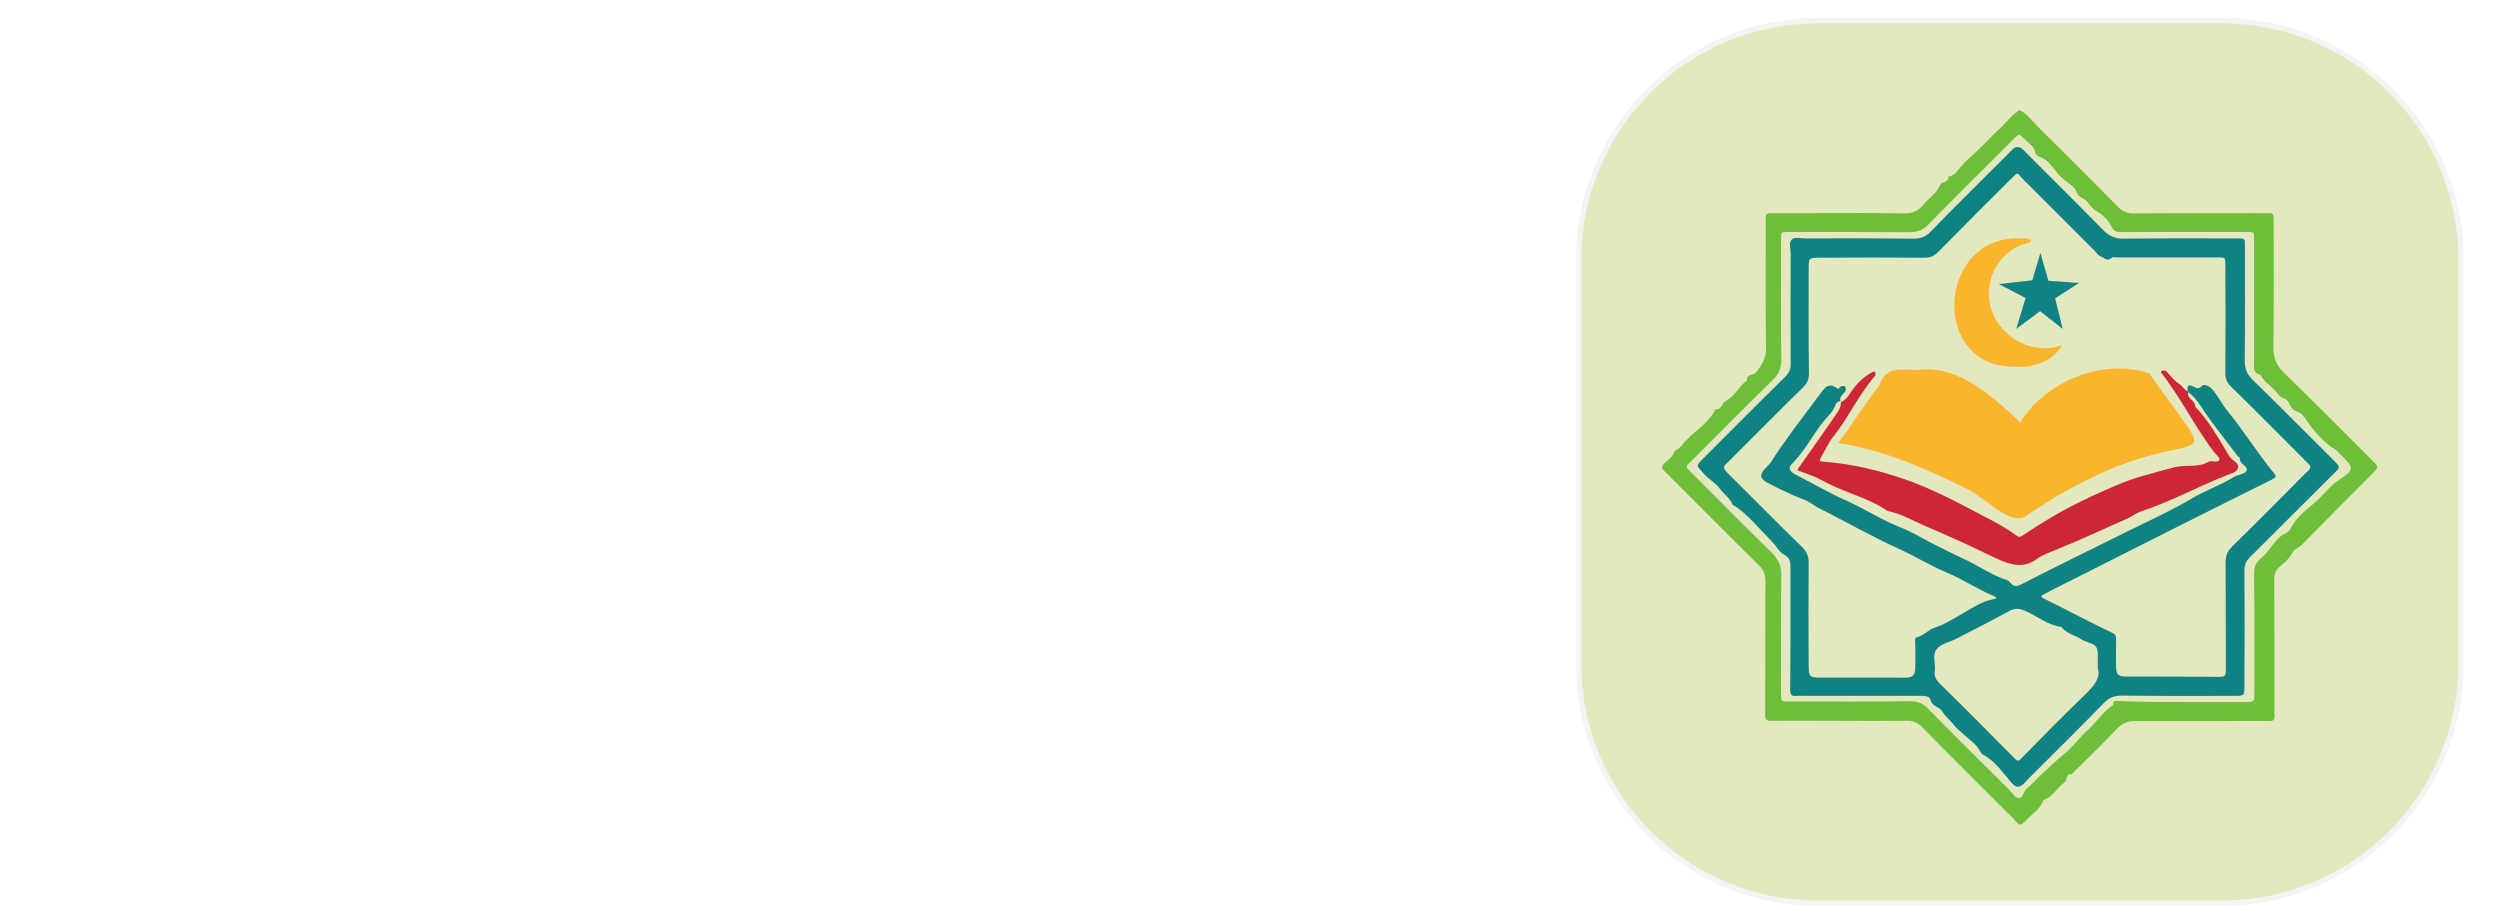
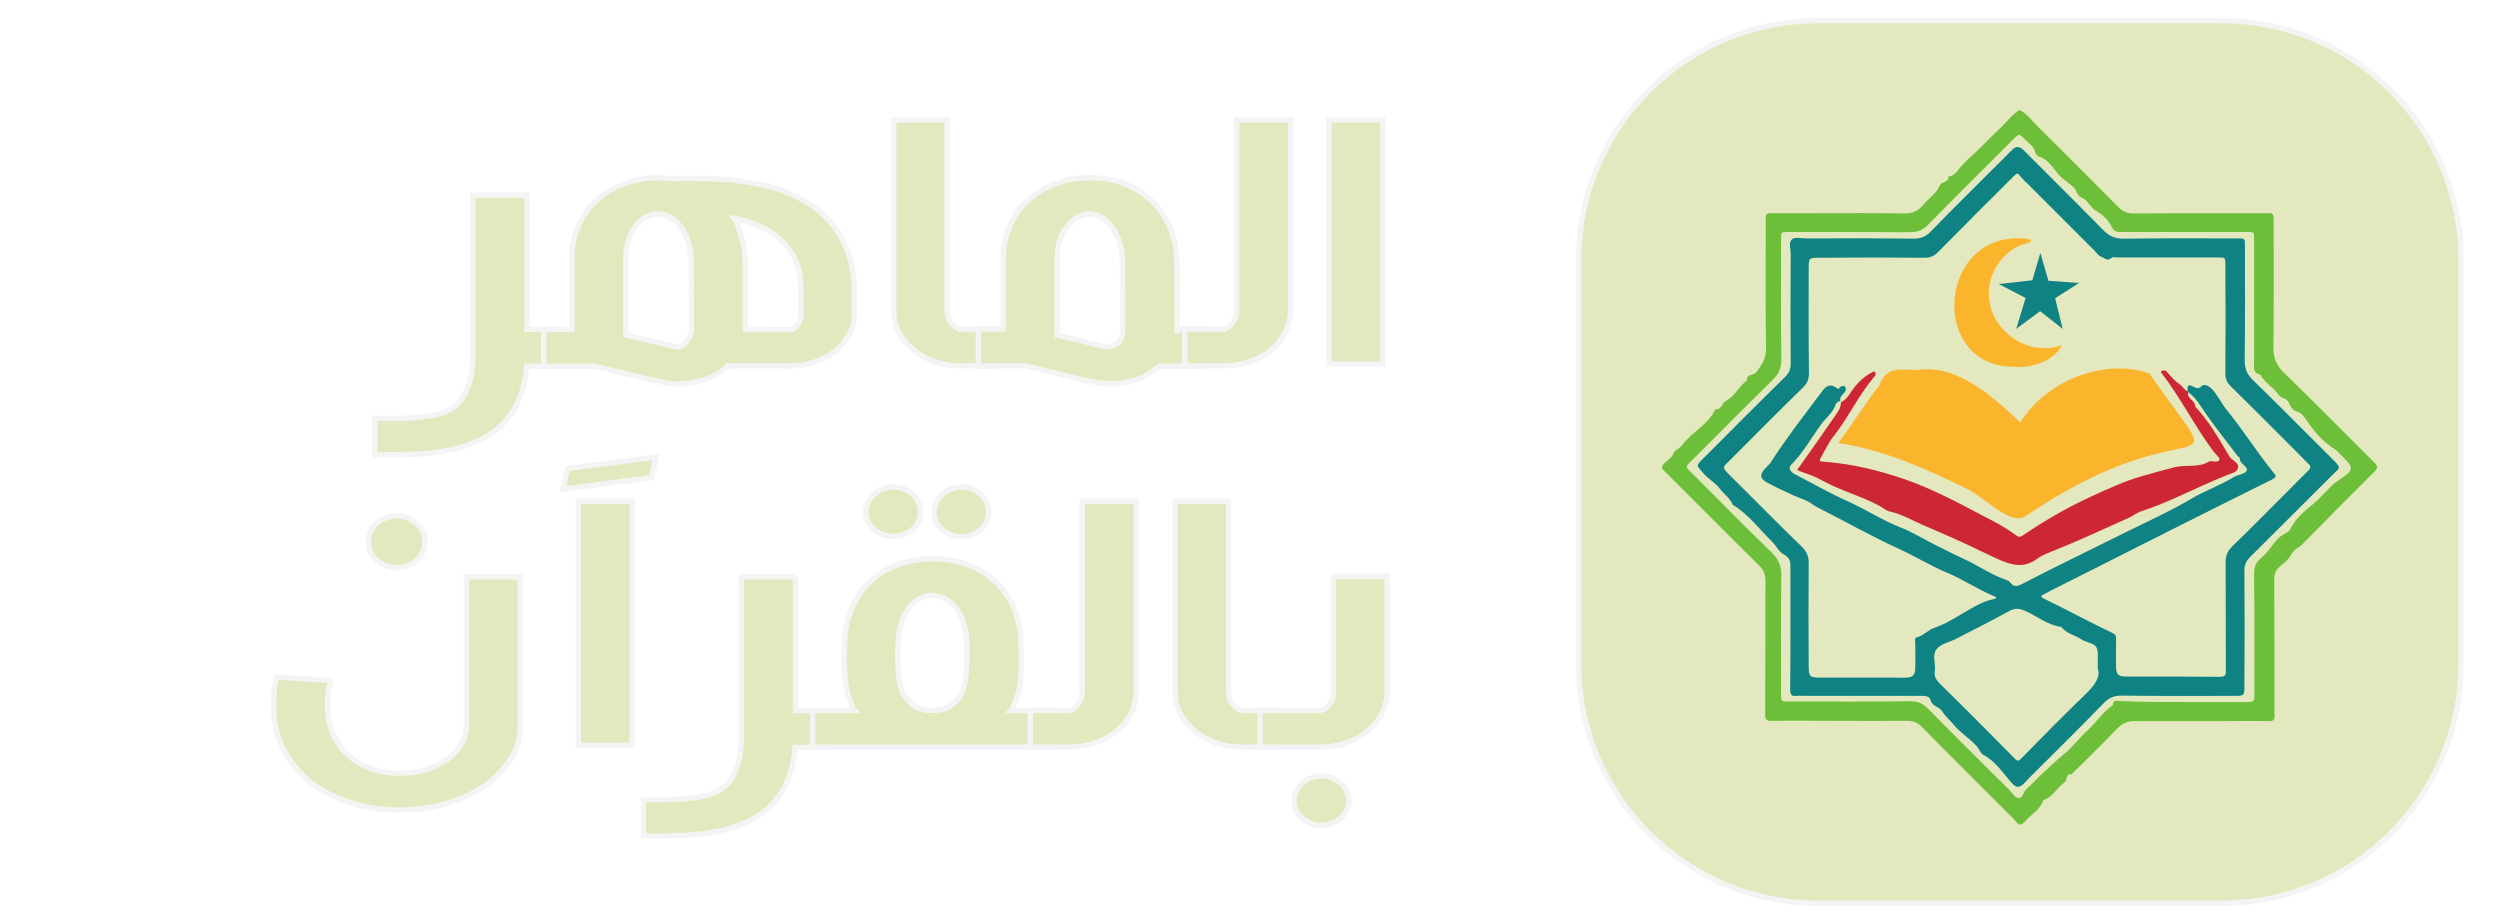
<svg xmlns="http://www.w3.org/2000/svg" version="1.1" id="Layer_1" x="0px" y="0px" viewBox="0 0 931.2 344.1" style="enable-background:new 0 0 931.2 344.1;" xml:space="preserve">
  <style type="text/css">
	.st0{fill:#E4E8BE;stroke:#F4F4F4;stroke-width:2;stroke-miterlimit:10;}
	.st1{fill:#6DBE39;}
	.st2{fill:#CD2736;}
	.st3{fill:#FAB52C;}
	.st4{fill:#0F8383;}
</style>
  <path class="st0" d="M677.1,7.7h150.5c49.2,0,89.1,39.9,89.1,89.1v150.5c0,49.2-39.9,89.1-89.1,89.1H677.1  c-49.2,0-89.1-39.9-89.1-89.1V96.8C588,47.6,627.9,7.7,677.1,7.7z" />
  <path class="st1" d="M684.8,268.5c-8.4,0-16.7-0.1-25.1,0c-1.8,0-2.2-0.6-2.2-2.3c0.1-16.5,0-33.1,0.1-49.6c0-2.5-0.6-4.3-2.4-6  c-11-10.8-21.8-21.7-32.6-32.5c-1-1-1.9-1.9-2.9-2.9c-0.9-0.8-0.8-1.6,0-2.4c1.3-1.2,3-2.3,3.6-3.8c0.6-1.6,2.1-1.8,2.9-2.8  c3.7-5.1,10-7.9,12.8-13.8c2.3,0.4,2.2-2.2,3.9-3.1c3.2-1.6,4.8-5.4,7.8-7.6c-0.3-2.5,2.5-1.7,3.5-3.1c2-2.6,3.6-5,3.6-8.5  c-0.2-15-0.1-29.9-0.1-44.9c0-1.2,0.1-2.3,0-3.5c-0.2-1.7,0.3-2.4,2.2-2.3c5.6,0.1,11.3,0,16.9,0c10.7,0,21.4-0.1,32.1,0.1  c3.2,0.1,5.5-0.8,7.5-3.2c2-2.5,4.9-4.2,6.2-7.3c0.6-1.4,3.3-1,3.2-3.3c1.9-0.1,3-1.6,4-2.9c2.3-2.9,5.2-5.1,7.8-7.7  c2.6-2.6,5.2-5.3,7.9-7.8c2.2-2.1,4-4.7,6.7-6.3c2.9,1.3,4.6,4,6.8,6.1c10.1,10,20.1,20,30.1,30.1c1.6,1.6,3.2,2.3,5.5,2.3  c15.4-0.1,30.7-0.1,46.1-0.1c1.4,0,2.7,0.1,4.1,0c2-0.2,2.1,0.8,2.1,2.4c0,15.8,0.1,31.5-0.1,47.3c-0.1,4.2,1.1,7.1,4.2,10  c11,10.7,21.8,21.6,32.7,32.5c2.3,2.3,2.3,2.4,0.3,4.5c-8.8,8.8-17.6,17.6-26.3,26.5c-1.3,1.4-3.3,1.9-4.2,3.9  c-0.9,1.8-2.8,3.2-4.4,4.6c-1.6,1.4-2,2.9-2,5c0.1,15.6,0.1,31.1,0.1,46.7c0,1.2-0.1,2.3,0,3.5c0.2,1.7-0.3,2.4-2.2,2.3  c-5.6-0.1-11.3,0-16.9,0c-11.1,0-22.2,0-33.3,0c-3.1,0-5,1.4-7.2,3.8c-5.2,5.5-10.6,10.7-16,16c-2.3-0.3-1.4,2.2-2.7,3.1  c-2.8,1.9-4.3,5.5-7.8,6.5c-1.1,3.5-4.3,5.2-6.6,7.7c-1.9,2.1-2.4,1.9-4.4-0.6c-0.6-0.8-1.4-1.4-2.1-2.1  c-10.7-10.7-21.5-21.4-32.1-32.2c-1.8-1.9-3.7-2.4-6.1-2.3C701.1,268.6,693,268.5,684.8,268.5z M813.4,261.5c7.6,0,15.2,0,22.8,0  c3.5,0,3.5,0,3.5-3.3c0-14.8,0.1-29.6-0.1-44.3c0-2.8,0.6-4.5,3-6.4c2.6-2.1,4.1-5.4,6.7-7.6c1.3-1,3.3-1.6,3.9-3  c2-4.1,5.6-6.8,8.9-9.6c3.2-2.7,5.5-6.1,9.1-8.5c6-4,5.7-4.5,0.4-9.7c-0.6-0.5-1-1.2-1.7-1.6c-3.9-2.4-6.9-5.6-9.6-9.3  c-1.3-1.7-2.5-4.3-4.7-4.9c-2-0.6-2.5-2.2-3.1-3.4c-0.8-1.8-2.8-1.3-3.8-2.9c-1.8-2.7-5.2-4.4-6.8-7.5c-2.6-0.4-2.4-2.3-2.3-4.2  c0-15.4,0-30.7,0-46.1c0-2.8,0-2.8-2.7-2.8c-15.4,0-30.7,0-46.1,0c-1.8,0-3.3,0.3-4.4-2.2c-1.1-2.3-3.4-4.4-5.7-5.7  c-2.2-1.3-3-4-5.4-4.9c-1.6-0.6-1.7-2.6-2.9-3.8c-1.3-1.2-2.7-2.2-4.1-3.3c-3-2.5-4.5-6.7-8.6-8.1c-0.7-0.2-1.5-1-1.6-1.6  c-0.4-2.3-2.4-3.4-3.8-4.8c-2.2-2.3-2.3-2.3-4.4-0.1c-10.6,10.6-21.3,21.1-31.7,31.8c-2.1,2.2-4.2,2.8-7.1,2.8  c-15-0.1-29.9-0.1-44.9-0.1c-2.8,0-2.8,0-2.8,2.7c0,15-0.1,29.9,0.1,44.9c0,3.2-1,5.3-3.2,7.5c-9.7,9.5-19.3,19.2-28.9,28.8  c-4.1,4.1-4.1,3-0.2,6.9c9.5,9.5,18.9,19.1,28.5,28.4c2.7,2.6,3.9,5.2,3.8,9c-0.2,14.6-0.1,29.2-0.1,43.7c0,3,0,3,2.6,3  c0.8,0,1.6,0,2.3,0c14.4,0,28.8,0.1,43.2-0.1c2.7,0,4.6,0.7,6.5,2.6c10.1,10.3,20.3,20.4,30.5,30.5c1.2,1.2,2.1,3.3,3.9,2.9  c1.1-0.3,1.3-2.4,2.5-3.4c1.5-1.2,2.8-2.7,4.2-4.1c3.2-3,6.3-6,9.7-8.8c3.2-2.6,5.7-6.1,8.9-9s5.6-6.8,9.4-9.3  c-0.2-2,1.3-1.5,2.4-1.5C797.4,261.5,805.4,261.5,813.4,261.5z" />
  <path class="st2" d="M815.1,146c-0.8,2.6,2.8,3.1,2.5,5.4c5.3,5.5,8.9,12.1,12.8,18.6c1,1.7,4.2,2.4,3,4.8c-0.6,1.3-3.1,1.8-4.7,2.5  c-10.5,4.2-20.5,9.7-31.3,13.2c-1.5,0.5-2.8,1.6-4.3,2.3c-9,4-17.9,8.2-27.1,11.9c-2.4,1-5.2,1.9-7.3,3.5c-4.6,3.4-9,2.4-13.5,0.5  c-5.3-2.3-10.4-5-15.6-7.3c-4.3-1.9-8.5-3.8-12.8-5.6s-8.3-4.3-13-5.3c-1.1-0.2-2.5-1.4-3.8-2.1c-6.8-3.7-14.4-5.6-21.2-9.4  c-2.7-1.5-5.6-2.5-8.4-3.5c-1.1-0.4-1.1-0.5-0.4-1.3c4.6-6.4,9.1-12.9,13.6-19.4c1-1.5,2.2-3,2.1-5c1.6-0.7,2.6-2,3.5-3.4  c2.1-3.2,4.6-5.9,8.1-7.7c0.5-0.3,0.9-0.6,1.2,0.1c0.1,0.3,0.2,0.9,0,1.1c-6.1,7-9.9,15.5-15.6,22.7c-1.7,2.1-2.8,4.6-4.2,7  c-1.3,2.3-1.3,2.2,1,2.4c10.1,0.8,19.8,3.1,29.4,6.4c10.3,3.5,19.8,8.6,29.3,13.6c4.3,2.2,8.7,4.5,12.7,7.5c1,0.7,1.5,0.5,2.4-0.1  c8.1-5.5,16.6-10.4,25.5-14.5c6.2-2.8,12.5-5.8,19-7.6c4-1.1,8.1-2.3,12.1-3.3c4.2-1,8.6,0.3,12.6-2c1.2-0.7,3.3,0.7,4-0.8  c0.3-0.6-1.4-2-2.2-3c-6.9-9.3-12.1-19.7-19.1-28.9c-0.4-0.5-0.8-0.9,0-1.2c0.4-0.2,1.1-0.2,1.6,0.3c1.5,1.6,2.8,3.3,4.6,4.5  C812.8,143.7,813.6,145.2,815.1,146z" />
  <path class="st3" d="M714.2,137.8c15.2-2.3,28.9,10.7,38.3,19.6c9.4-15.4,31.1-24.2,48.1-18.3c32.4,46.5,17.9,9.2-46.6,53.5  c-5.9,2.7-15.1-7.6-21-10.3c-15.4-7.7-31.6-14.8-48.3-17.3c5.1-6.6,9.9-14.7,15.3-21.4C702.5,136.4,707.7,137.7,714.2,137.8z" />
  <path class="st3" d="M750.8,136.6c-32.1,0.8-29.5-49.4,2.2-47.8c0.8-0.1,3.5,0.2,3.6,0.8c0.1,0.6-2.4,1.3-3.2,1.5  c-5.4,1.6-10.8,7.6-12,13.7c-3.9,15,11.9,29,26.6,23.8C765.7,133.7,757.5,137.3,750.8,136.6z" />
  <path class="st4" d="M666.9,233.7c0-7.6,0-15.2,0-22.7c0-2-0.3-3.3-2.5-4.5c-1.7-0.9-2.8-3.2-4.3-4.7c-4.8-4.7-8.8-10.2-14.7-13.8  c-1-2.5-3.4-4-4.9-6.1c-1.7-2.2-4.1-3.4-5.9-5.5c-2.6-3-3-2.7-0.7-5.1c10.3-10.3,20.6-20.7,31-30.9c1.5-1.5,2.1-2.9,2.1-5  c-0.1-13.6-0.1-27.2,0-40.8c0-1.9-0.9-4.3,0.5-5.5c1-0.9,3.3-0.3,5-0.3c13.4,0,26.8-0.1,40.2,0.1c2.7,0,4.6-0.7,6.5-2.7  c9.2-9.5,18.6-18.7,28-28.1c0.8-0.8,1.6-1.7,2.5-2.5c1.1-1.1,2.4-1.1,3.6-0.1c0.9,0.8,1.7,1.6,2.5,2.5c9.2,9.2,18.5,18.4,27.6,27.7  c2.2,2.2,4.3,3.2,7.5,3.2c14.2-0.2,28.4-0.1,42.6-0.1c2.7,0,2.7,0,2.7,2.8c0,14.2,0.1,28.4-0.1,42.6c0,2.9,0.7,5,2.8,7.1  c10.3,10,20.4,20.3,30.6,30.4c2.7,2.7,1.7,2.8,0,4.5c-10.5,10.4-20.9,20.9-31.4,31.3c-1.5,1.5-2.1,2.9-2.1,5  c0.1,14.2,0.1,28.4,0,42.6c0,4.1,0,4.1-3.8,4.1c-14,0-28,0.1-42-0.1c-2.7,0-4.6,0.8-6.5,2.7c-9.2,9.5-18.6,18.7-28,28.1  c-1,1-1.8,2.2-2.9,2.8c-0.9,0.5-1.9,0.7-3.2-0.8c-3.4-3.7-6.1-8.2-10.8-10.7c-1.1-0.6-1.8-2.7-3-3.8c-2.7-2.7-5.9-4.7-8.3-7.7  c-1.4-1.7-3.1-3.1-4.2-4.9c-1.1-1.7-3.6-1.6-4.2-4c-0.4-1.7-2.3-1.6-3.9-1.6c-14,0-28,0-42,0c-1.4,0-2.7-0.1-4.1,0  c-1.7,0.2-2.3-0.4-2.3-2.2C666.9,249.3,666.9,241.5,666.9,233.7z M685.5,149.5c-1-0.1-1.6,0.7-1.8,1.3c-1.1,3.1-3.8,5-5.6,7.6  c-3.6,5-6.6,10.4-11,14.8c-1,1-0.4,2.4,1.2,3.3c6.6,3.4,13,7.1,19.7,10.1s12.9,7.1,19.8,9.8c4.3,1.7,8.4,4.2,12.5,6.3  c4.3,2.2,8.7,4.3,13.1,6.4c4.2,2.1,8.1,4.7,12.5,6.4c0.9,0.4,2.1,0.5,2.9,1.5c1.4,1.9,2.7,1.4,4.8,0.3c13-6.7,26.1-13,39.1-19.5  c8.1-4,16.3-7.7,24-12.3c5-2.9,10.5-4.8,15.5-7.9c1.3-0.8,4-1,4.6-2.2c0.8-1.7-2.7-2.5-2.5-4.7c0-0.3-0.5-0.5-0.8-0.8  c-4.7-6.2-9.6-12.3-13.9-18.8c-1.4-2.1-2.8-3.9-4.8-5.2c0.1-1.1-0.4-2.9,1.5-2.2c1.4,0.5,2.3,1.7,3.9,0c0.7-0.7,2.4-0.1,3.5,1  c2.4,2.4,3.7,5.6,5.8,8.1c6.1,7.5,11.2,15.7,17.3,23.2c1.2,1.4,1.2,1.7-0.7,2.7c-23.2,11.5-46.4,23.2-69.5,34.9  c-5.1,2.6-10.3,5.1-15.4,7.8c-0.6,0.3-1.6,0.8,0.2,1.6c8.4,4.1,16.7,8.6,25.1,12.6c1.3,0.6,1.7,1,1.7,2.2c0,3.5-0.1,7,0,10.5  c0,2.9,0.8,3.7,3.7,3.7c11.7,0,23.3,0,35,0.1c1.8,0,2.2-0.6,2.2-2.3c-0.1-13.4,0-26.8-0.1-40.2c0-2.5,0.6-4.3,2.4-6  c7.1-6.9,14.1-14,21.1-21c2.5-2.5,4.9-5,7.4-7.4c0.8-0.8,0.9-1.6,0-2.4c-1-0.9-1.9-1.9-2.9-2.9c-8.7-8.7-17.3-17.4-26-25.9  c-1.5-1.5-2.1-2.9-2.1-5c0.1-13.4,0.1-26.8,0-40.2c0-2.9,0-2.9-2.7-2.9c-12.4,0-24.9,0-37.3,0c-0.8,0-1.9-0.3-2.3,0.1  c-1.7,1.6-2.9-0.1-4.2-0.5c-0.8-0.3-1.4-1.3-2.1-2c-8.2-8.2-16.5-16.5-24.7-24.7c-0.8-0.8-1.7-1.6-2.5-2.5c-1.6-2-1.6-2.1-3.2-0.5  c-9.4,9.3-18.7,18.7-28,28.1c-1.5,1.5-2.9,2.1-5,2.1c-13-0.1-26.1-0.1-39.1,0c-4.1,0-4.1,0-4.1,4.4c0,12.8-0.1,25.7,0.1,38.5  c0,2.3-0.6,3.9-2.3,5.5c-9.3,9.1-18.5,18.4-27.7,27.6c-1.8,1.8-2.6,1.9,0,4.5c9.1,9,18.1,18.2,27.3,27.1c2,1.9,2.7,3.9,2.6,6.6  c-0.1,12.6-0.1,25.3,0,37.9c0,3.9,0.4,4.3,4.3,4.3c9.3,0,18.7,0,28,0c1.4,0,2.7,0.1,4.1,0c2.4-0.1,3.2-1,3.3-3.6  c0.1-3.1,0-6.2,0-9.3c0-0.7-0.4-1.9,0.5-2.1c2.6-0.6,4.3-2.8,6.7-3.6c3.9-1.3,7.2-3.4,10.6-5.4c3.5-2,7.1-4.4,11.2-5.2  c0.5-0.1,1.1-0.1,1.1-0.7c0-0.1-0.6-0.3-0.9-0.5c-6-2.5-11.4-6.2-17.4-8.7c-6.3-2.6-12.1-6.3-18.4-9.1c-9-4.1-17.7-9-26.5-13.5  c-2-1-3.9-1.9-5.7-3.2s-4.2-1.9-6.4-2.9c-3.3-1.5-6.5-3-9.7-4.7c-2.9-1.5-3.2-2.9-1.2-5.2c0.8-0.9,1.7-1.6,2.3-2.5  c5.5-8.6,11.7-16.6,17.8-24.7c2.1-2.8,3.5-5.6,7.3-2.6c0.1,0.1,0.7-0.9,1.2-1c0.5-0.2,1.3-0.3,1.5,0.4c0.2,0.5,0.1,1.2-0.1,1.5  C686.7,146.8,685,147.6,685.5,149.5z M781.4,249.1c-0.2-3.7,0.4-6.4-0.6-8.1c-0.9-1.5-3.9-1.7-5.6-2.9c-2.4-1.6-5.6-2.1-7.4-4.6  c-5-0.6-8.9-3.9-13.3-5.9c-2.2-1-3.9-1.2-6.1,0c-6.6,3.6-13.4,7.1-20.1,10.5c-2.2,1.1-5,1.6-6.7,3.4c-2.2,2.4-0.5,5.5-0.9,8.3  c-0.4,2.1,0.5,3.5,2,5c9.3,9.1,18.5,18.4,27.6,27.6c0.9,0.9,1.3,1.4,2.5,0.2c8-8.2,16.1-16.4,24.3-24.3  C780.1,255.3,782.5,252.3,781.4,249.1z" />
  <polygon class="st4" points="760,94.2 757,104.4 744.5,105.8 754.5,111 751,122.5 759.9,115.9 768.3,122.5 765.5,111.1 774.4,105.4   763,104.6 " />
+   <g>
+     <path class="st0" d="M196.3,72.7v50h12.6v13.7h-12.7c-0.2,3.1-0.8,6.2-1.8,9.4c-1,3.1-2.3,5.9-4,8.3c-1.7,2.4-3.6,4.5-5.8,6.2   s-4.7,3.2-7.4,4.3c-2.7,1.2-5.5,2.1-8.4,2.8c-2.9,0.6-5.9,1.1-8.9,1.4c-3,0.3-6.1,0.5-9.2,0.5c-3.1,0-6.8,0.1-11,0.1v-13.6   c3.6,0,6.6,0,8.9,0c2.4,0,4.6-0.1,6.8-0.3c2.1-0.2,4.1-0.5,5.9-0.8c1.8-0.3,3.4-0.8,4.8-1.4c1.4-0.6,2.6-1.3,3.8-2.3   c1.1-1,2.1-2.2,3-3.7c0.8-1.5,1.5-3.3,2.1-5.3c0.6-2.1,0.9-4.5,1.1-7.3V72.7H196.3z" />
+     <path class="st0" d="M271.1,136.4c-2.4,2.2-5.2,3.8-8.4,4.9c-3.2,1.1-6.5,1.7-9.9,1.7c-2.4,0-4.7-0.3-6.9-0.8l-24.6-5.8h-18.8   v-13.7H213V96.6c0-4.9,0.9-9.3,2.7-13.1c1.8-3.8,4.2-7,7.2-9.5c3-2.6,6.4-4.5,10.3-5.8c3.8-1.3,7.8-2,11.9-2c0.8,0,1.5,0,2.3,0.1   c0.7,0,1.4,0.1,2.1,0.2c1.2,0,2.4-0.1,3.7-0.1h4.1c3.8,0,8,0.1,12.3,0.4c4.4,0.3,8.8,0.9,13.2,1.8c4.4,0.9,8.7,2.3,12.8,4.1   c4.1,1.8,7.8,4.2,11.1,7.3c3.3,3,5.9,6.8,8,11.2s3.3,9.8,3.5,15.9v9.9c0,2.7-0.6,5.3-1.9,7.6c-1.3,2.3-3,4.4-5.1,6.1   c-2.2,1.7-4.7,3.1-7.6,4.1c-2.9,1-5.9,1.5-9.2,1.5H271.1z M233.2,124.8l19.1,4.5h0.2c0.5,0,1-0.2,1.7-0.6c0.6-0.4,1.2-1,1.7-1.7   c0.5-0.7,0.9-1.4,1.3-2.2c0.3-0.6,0.4-1.2,0.4-1.7v-0.3l-0.1-25.1c-0.1-2.8-0.5-5.3-1.2-7.6c-0.7-2.3-1.6-4.2-2.8-5.7   c-1.2-1.5-2.5-2.7-3.9-3.5c-1.5-0.8-2.9-1.2-4.5-1.2c-1.4,0-2.8,0.3-4.2,1c-1.4,0.7-2.7,1.7-3.9,3.2c-1.2,1.4-2.1,3.2-2.8,5.3   c-0.7,2.1-1.1,4.5-1.1,7.2V124.8z M277.7,122.7l16.9,0.1c0.3,0,0.6-0.1,1-0.4c0.4-0.3,0.8-0.7,1.3-1.2c0.4-0.5,0.8-1.2,1-1.9   c0.3-0.7,0.4-1.4,0.4-2.2l-0.1-12.5c-0.4-4.1-1.5-7.5-3.3-10.3c-1.8-2.8-3.9-5.1-6.5-7c-2.6-1.8-5.4-3.2-8.6-4.3   c-3.2-1-5.3-1.6-6.3-1.7c0.5,0.6,1.3,2.5,2.3,5.7c1.1,3.2,1.7,6.7,1.8,10.7V122.7z" />
+     <path class="st0" d="M352.8,44.7v71c0,1.2,0.2,2.3,0.7,3.2c0.4,1,1,1.8,1.8,2.4c1.1,0.9,1.9,1.3,2.6,1.3h12.8v13.7h-12.7   c-3.7,0-7.2-0.6-10.4-1.8c-3.2-1.2-6-2.9-8.3-5c-2-1.8-3.6-3.9-4.7-6.2c-1.2-2.4-1.7-4.9-1.7-7.6v-71H352.8z" />
+     <path class="st0" d="M447.7,136.4h-15.8c-0.4,0.4-1.1,0.9-1.9,1.4c-3.2,2.5-6.9,4.1-10.9,4.7c-1.8,0.3-3.6,0.4-5.4,0.4   c-2.3,0-4.5-0.2-6.8-0.7h-0.3l-24.5-5.9h-17.7v-13.7h9.3V96.6c0-3.3,0.4-6.4,1.3-9.3c0.9-2.8,2.1-5.4,3.6-7.7   c1.5-2.3,3.4-4.3,5.5-6s4.4-3.1,6.8-4.2c2.3-1.1,4.6-1.8,7.1-2.4c2.5-0.5,5-0.8,7.6-0.8h0.7c2.3,0,4.6,0.2,6.9,0.6   c2.5,0.5,5,1.3,7.3,2.3c2.4,1.1,4.7,2.5,6.9,4.3c2.2,1.7,4,3.8,5.7,6.2c1.6,2.4,2.9,5.1,3.8,8.1c0.9,3,1.4,6.3,1.5,10v0.1l0.1,24.5   v1.1c0.1,0,0.1-0.3,0.2-0.8h8.9V136.4z M393.9,124.8l14.8,3.6c1.5,0.5,2.9,0.7,4,0.7c0.2,0,0.4,0,0.7-0.1c1.2-0.1,2.2-0.4,2.8-1   c0.7-0.5,1.2-1.3,1.5-2.3c0.3-1,0.5-2.1,0.5-3.4l-0.1-24.5c-0.1-2.4-0.3-4.5-0.8-6.5c-0.5-1.9-1.2-3.6-2-5   c-0.8-1.4-1.8-2.6-2.8-3.6c-1.1-1-2.2-1.7-3.3-2.2c-1.3-0.5-2.4-0.8-3.5-0.8c-1.2,0.1-2.4,0.4-3.6,0.9c-2.3,1.1-4.3,3-5.9,5.6   c-1.6,2.6-2.4,6.1-2.4,10.4V124.8z" />
+     <path class="st0" d="M480.7,44.7v71c0,2.7-0.6,5.2-1.7,7.6c-1.2,2.4-2.7,4.5-4.7,6.2c-2.3,2.2-5.1,3.8-8.3,5   c-3.2,1.2-6.7,1.8-10.5,1.8h-14.2v-13.7h14.2c0.8,0,1.7-0.4,2.6-1.3c0.7-0.7,1.3-1.5,1.8-2.4c0.4-1,0.7-2,0.7-3.2v-71H480.7z" />
+     <path class="st0" d="M515.1,44.7v90.9H495V44.7H515.1z" />
+     <path class="st0" d="M123.1,253.5c-0.5,2.3-0.8,3.9-0.9,5c-0.1,1.1-0.2,2.1-0.2,3v1c0,3.7,0.6,7,1.7,9.9c1.2,3.2,2.9,5.8,5.1,8   c2,2,4.2,3.6,6.7,4.8c2.5,1.2,5.2,2,8,2.4c0.7,0.1,1.4,0.2,2.1,0.3c0.7,0.1,1.3,0.1,2,0.1h1.2c4.9,0,9.2-0.8,12.8-2.4   c4-1.7,7-4,9.1-6.7c0.4-0.5,0.8-1.1,1.1-1.7c0.3-0.6,0.6-1.1,0.9-1.7c0.3-0.6,0.5-1.2,0.6-1.9s0.3-1.2,0.4-1.7v-57h20.1v55.1   l-0.1,2.9c-0.2,2.3-0.8,4.4-1.7,6.5c-0.5,1-1,1.9-1.6,2.9c-0.6,1-1.2,2-2,2.9c-1.9,2.5-4.2,4.8-7,6.9c-2.8,2-5.9,3.8-9.5,5.2   c-3.5,1.5-7.4,2.6-11.6,3.4c-3.7,0.7-7.7,1-11.9,1H147c-1.4,0-2.7-0.1-4.1-0.2c-1.3-0.1-2.7-0.3-4-0.5c-5.1-0.9-10-2.3-14.6-4.4   c-4.6-2.1-8.7-4.9-12.2-8.5c-3.3-3.3-5.8-7.1-7.7-11.6c-1.7-4.1-2.5-8.6-2.5-13.7v-1.4c0.1-1.3,0.1-2.7,0.2-4   c0.1-1.3,0.4-3.1,0.9-5.2L123.1,253.5z M137.2,201.8c0-1.3,0.3-2.6,0.8-3.8c0.6-1.2,1.3-2.2,2.3-3.1c1-0.9,2.1-1.5,3.4-2   c1.3-0.5,2.7-0.8,4.1-0.8c1.4,0,2.8,0.3,4,0.8c1.3,0.5,2.4,1.2,3.4,2.1c1,0.9,1.7,1.9,2.3,3.1c0.6,1.2,0.8,2.4,0.8,3.8   c0,1.3-0.3,2.6-0.8,3.7s-1.3,2.2-2.3,3.1c-1,0.9-2.1,1.6-3.4,2c-1.3,0.5-2.6,0.7-4,0.7c-1.4,0-2.8-0.2-4.1-0.7   c-1.3-0.5-2.4-1.1-3.4-2c-1-0.9-1.8-1.9-2.3-3.1C137.4,204.4,137.2,203.2,137.2,201.8z" />
+     <path class="st0" d="M211.4,174.5l33-4.3l-1.7,7.7l-33,4.3L211.4,174.5z M235.5,186.7v90.9h-20.1v-90.9H235.5z" />
+     <path class="st0" d="M296.3,214.7v50h12.6v13.7h-12.7c-0.2,3.1-0.8,6.2-1.8,9.4c-1,3.1-2.3,5.9-4,8.3c-1.7,2.4-3.6,4.5-5.8,6.2   s-4.7,3.2-7.4,4.3c-2.7,1.2-5.5,2.1-8.4,2.8c-2.9,0.6-5.9,1.1-8.9,1.4s-6.1,0.5-9.2,0.5c-3.1,0-6.8,0.1-11,0.1v-13.6   c3.6,0,6.6,0,8.9,0c2.4,0,4.6-0.1,6.8-0.3c2.1-0.2,4.1-0.5,5.9-0.8s3.4-0.8,4.8-1.4c1.4-0.6,2.6-1.3,3.8-2.3c1.1-1,2.1-2.2,3-3.7   c0.8-1.5,1.5-3.3,2.1-5.3c0.6-2.1,0.9-4.5,1.1-7.3v-61.8H296.3z" />
+     <path class="st0" d="M362.4,211.1c2.4,1.1,4.7,2.5,6.9,4.3c2.2,1.7,4,3.8,5.7,6.2c1.6,2.4,2.9,5.1,3.8,8.1c0.9,3,1.4,6.3,1.5,10   c0.1,2.8,0.1,5.5,0.1,8c0,2.5-0.2,4.9-0.5,7.2c-0.3,2.3-0.9,4.4-1.7,6.4c-0.8,2-1.3,3.1-1.5,3.3h15.2v13.7h-89.2v-13.7h15.5   c-0.2-0.2-0.7-1.3-1.5-3.3c-0.8-2-1.4-4.2-1.7-6.4c-0.3-2.3-0.5-4.7-0.5-7.2c-0.1-0.5-0.1-1-0.1-1.6c0-2.1,0.1-4.2,0.2-6.5   c0.1-3.6,0.6-6.9,1.5-9.9c1-3,2.3-5.7,3.8-8.1c1.6-2.4,3.5-4.5,5.6-6.2c2.2-1.7,4.5-3.2,6.9-4.3c2.3-1,4.7-1.7,7.2-2.2   c2.6-0.5,5.2-0.8,7.8-0.8c2.6,0,5.2,0.2,7.8,0.7C357.6,209.4,360,210.1,362.4,211.1z M322.5,190.8c0-1.3,0.3-2.5,0.8-3.7   c0.6-1.1,1.3-2.1,2.3-3c0.9-0.8,2-1.5,3.2-2c1.2-0.5,2.5-0.7,3.9-0.7s2.7,0.2,3.9,0.7c1.2,0.5,2.3,1.1,3.3,2s1.7,1.9,2.2,3   c0.5,1.1,0.8,2.3,0.8,3.6c0,1.3-0.3,2.5-0.8,3.6c-0.5,1.1-1.3,2.1-2.2,2.9c-0.9,0.8-2,1.5-3.3,1.9c-1.2,0.5-2.5,0.7-3.9,0.7   s-2.7-0.2-3.9-0.7c-1.2-0.5-2.3-1.1-3.2-1.9c-1-0.8-1.7-1.8-2.3-2.9C322.8,193.3,322.5,192.1,322.5,190.8z M360.1,239.9   c-0.1-2.4-0.3-4.5-0.8-6.5c-0.5-1.9-1.2-3.6-2-5c-0.8-1.4-1.8-2.6-2.8-3.6c-1.1-1-2.2-1.7-3.3-2.2c-0.5-0.2-1.1-0.4-1.7-0.5   c-0.7-0.1-1.4-0.2-2.1-0.3h-0.3c-0.6,0-1.2,0.1-1.8,0.2c-0.7,0.1-1.3,0.3-1.9,0.6c-1.2,0.5-2.3,1.3-3.3,2.2c-1.1,1-2,2.2-2.8,3.6   c-0.8,1.4-1.5,3.1-2,5c-0.5,1.9-0.8,4.1-0.8,6.5c-0.1,1.7-0.1,3.3-0.1,4.9c0,0.8,0,1.5,0.1,2.2c0,2.2,0.1,4.2,0.4,5.9   c0.3,1.7,0.6,3.3,1.1,4.6c0.5,1.3,1.2,2.4,2.2,3.3c0.5,0.5,1,1,1.5,1.5c0.5,0.5,1.1,0.8,1.7,1.2c0.7,0.3,1.4,0.6,2.3,0.8   c0.9,0.2,2.1,0.3,3.5,0.3c1.5,0,2.7-0.1,3.6-0.3c0.9-0.2,1.7-0.5,2.3-0.8c0.7-0.3,1.2-0.7,1.7-1.2c0.5-0.5,1-1,1.5-1.5   c1-0.9,1.7-1.9,2.2-3.2c0.5-1.3,0.9-2.8,1.1-4.6c0.3-1.8,0.4-3.7,0.5-5.8v-2.3C360.2,243.2,360.2,241.6,360.1,239.9z M347.9,190.8   c0-1.3,0.3-2.5,0.8-3.7s1.3-2.1,2.3-3c1-0.8,2-1.5,3.3-2c1.2-0.5,2.6-0.7,4-0.7c1.4,0,2.7,0.2,3.9,0.7c1.2,0.5,2.3,1.1,3.2,2   c0.9,0.9,1.6,1.9,2.1,3c0.5,1.1,0.8,2.3,0.8,3.6c0,1.3-0.3,2.5-0.8,3.6c-0.5,1.1-1.3,2.1-2.2,2.9c-0.9,0.8-2,1.5-3.2,2   c-1.2,0.5-2.5,0.7-3.9,0.7c-1.4,0-2.8-0.2-4-0.7c-1.2-0.5-2.3-1.1-3.3-1.9c-0.9-0.8-1.7-1.8-2.3-2.9   C348.2,193.3,347.9,192.1,347.9,190.8z" />
+     <path class="st0" d="M423.2,186.7v71c0,2.7-0.6,5.2-1.7,7.6c-1.2,2.4-2.7,4.5-4.7,6.2c-2.3,2.2-5.1,3.8-8.3,5   c-3.2,1.2-6.7,1.8-10.5,1.8h-14.2v-13.7h14.2c0.8,0,1.7-0.4,2.6-1.3c0.7-0.7,1.3-1.5,1.8-2.4c0.4-1,0.7-2,0.7-3.2v-71H423.2z" />
+     <path class="st0" d="M457.6,186.7v71c0,1.2,0.2,2.3,0.7,3.2c0.4,1,1,1.8,1.8,2.4c1.1,0.9,1.9,1.3,2.6,1.3h12.8v13.7h-12.7   c-3.7,0-7.2-0.6-10.4-1.8c-3.2-1.2-6-2.9-8.3-5c-2-1.8-3.6-3.9-4.7-6.2c-1.2-2.4-1.7-4.9-1.7-7.6v-71H457.6z" />
+     <path class="st0" d="M516.7,214.7v43c0,2.7-0.6,5.2-1.7,7.6c-1.2,2.4-2.7,4.5-4.7,6.2c-2.4,2.2-5.1,3.8-8.3,5s-6.7,1.8-10.5,1.8   h-22.2v-13.7h22.3c0.8,0,1.7-0.4,2.7-1.3c0.7-0.7,1.3-1.5,1.8-2.4c0.4-1,0.7-1.6,0.7-1.8h-0.1v-44.4H516.7z M482,298.4   c0-1.3,0.3-2.5,0.8-3.7s1.3-2.1,2.3-3c1-0.8,2-1.5,3.2-2c1.2-0.5,2.5-0.7,3.9-0.7c1.4,0,2.7,0.2,3.9,0.7c1.2,0.5,2.3,1.1,3.3,2   c0.9,0.9,1.7,1.9,2.2,3c0.5,1.1,0.8,2.3,0.8,3.6c0,1.3-0.3,2.5-0.8,3.6c-0.5,1.1-1.3,2.1-2.2,2.9c-1,0.8-2,1.5-3.3,1.9   c-1.2,0.5-2.5,0.7-3.9,0.7c-1.4,0-2.7-0.2-3.9-0.7c-1.2-0.5-2.3-1.1-3.2-1.9c-0.9-0.8-1.7-1.8-2.3-2.9   C482.3,300.9,482,299.7,482,298.4z" />
+   </g>
</svg>
